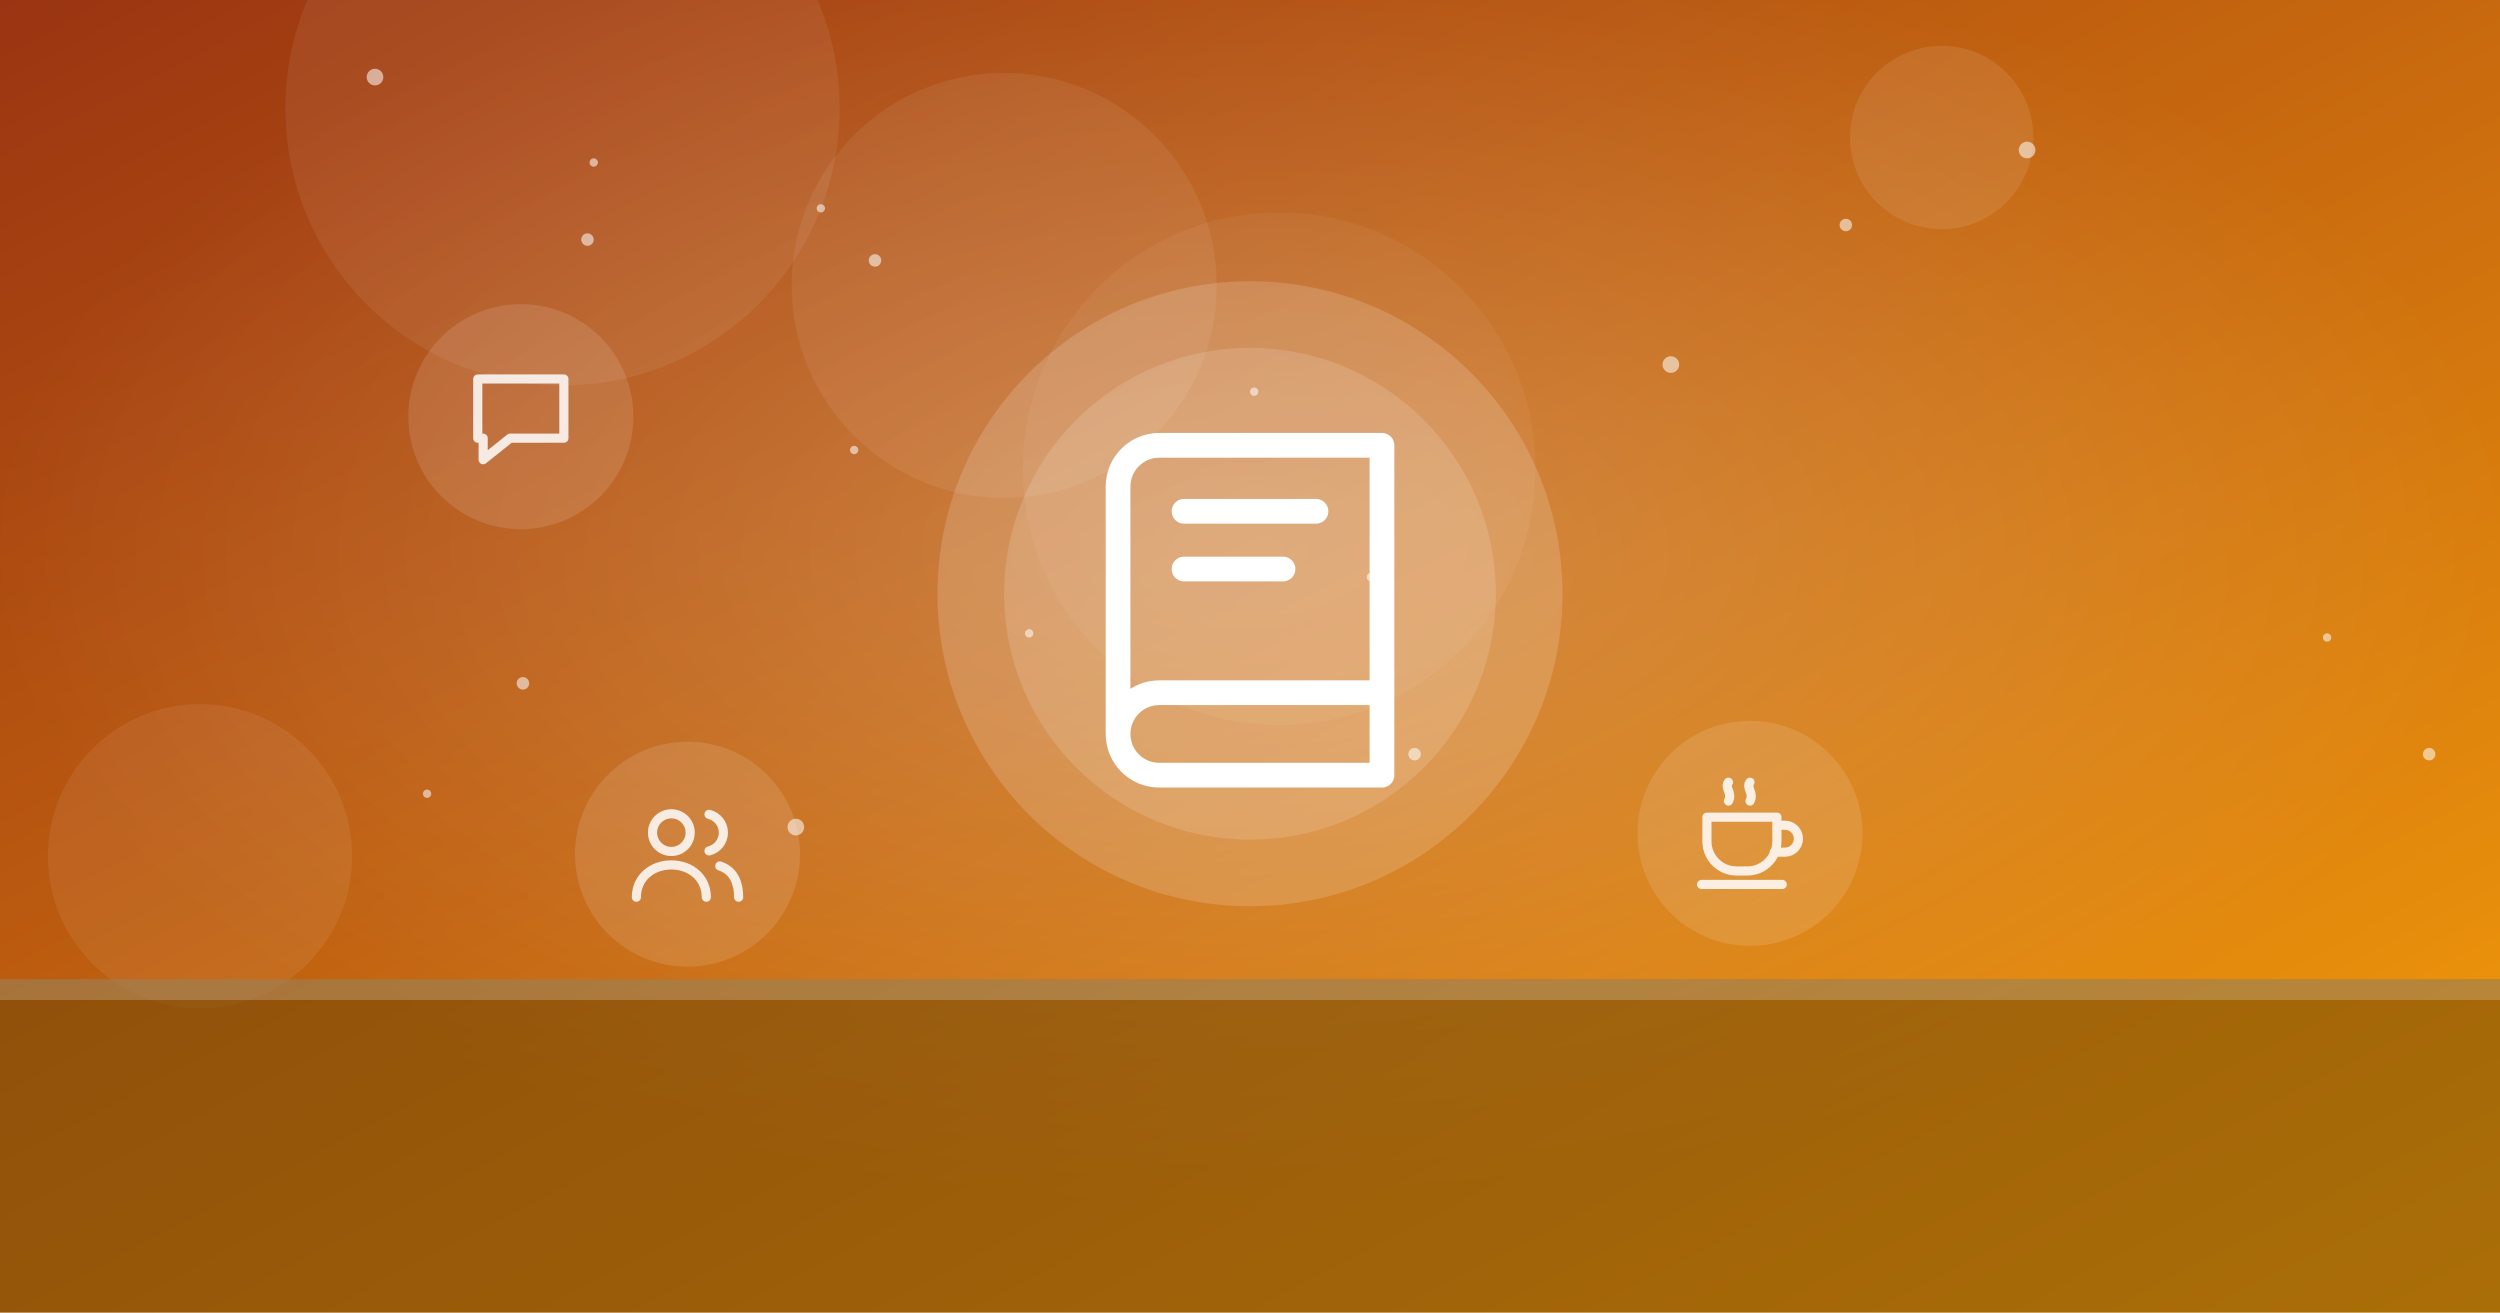
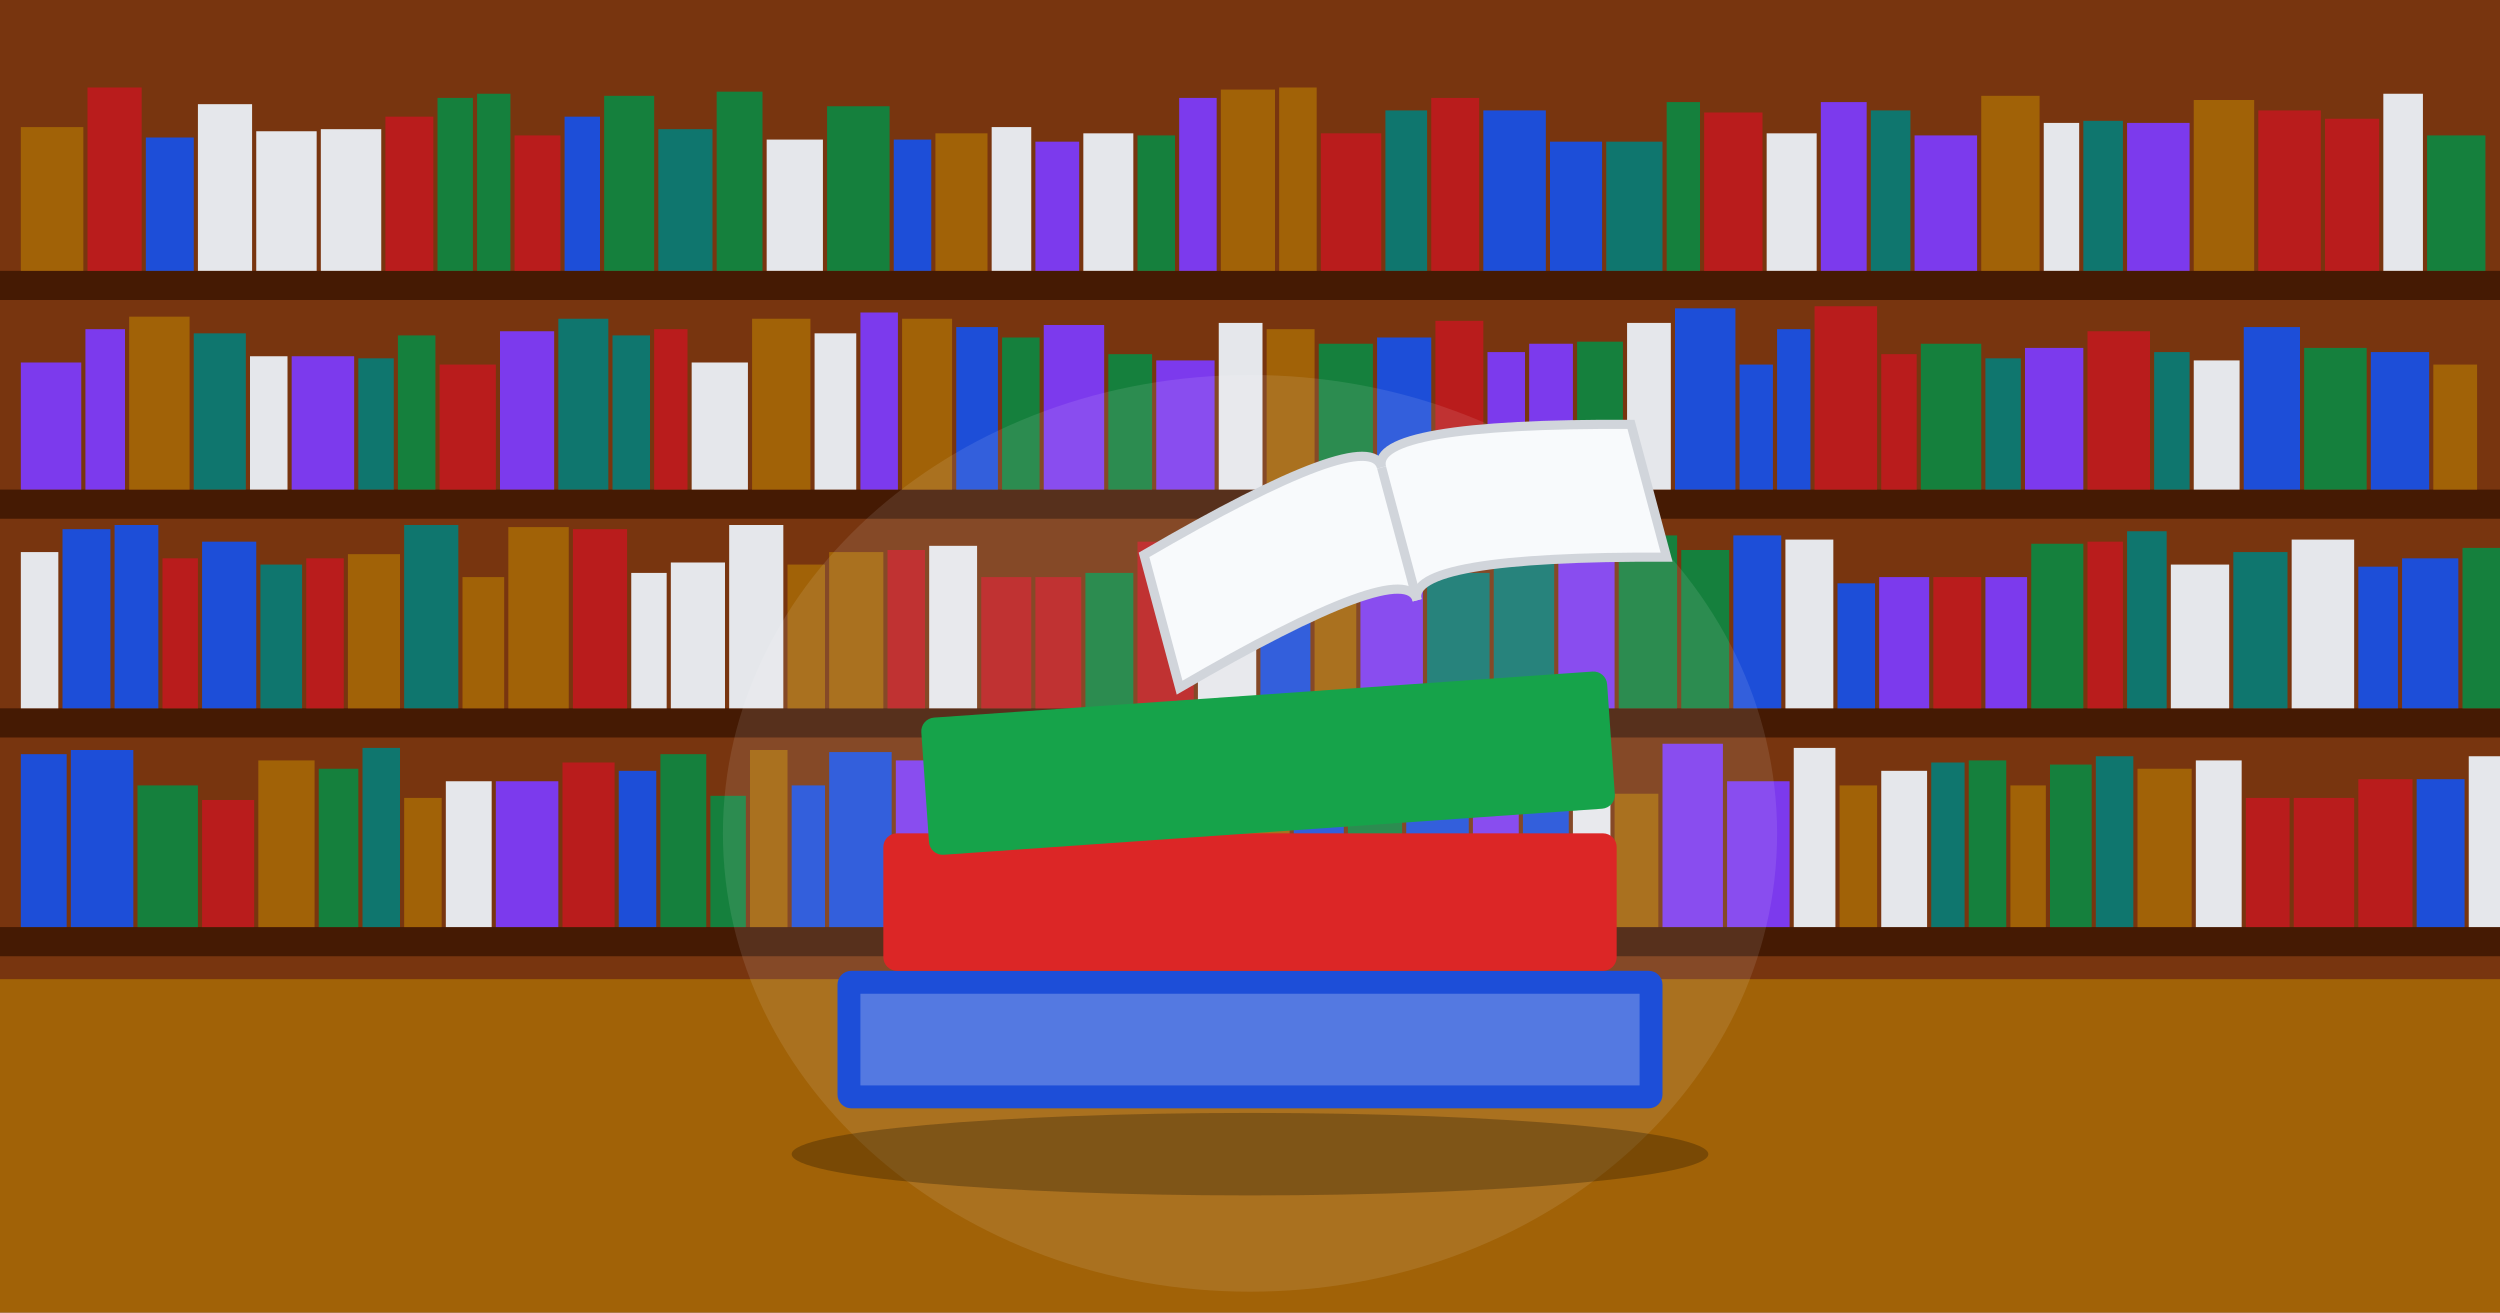
<svg xmlns="http://www.w3.org/2000/svg" viewBox="0 0 1200 630" width="1200" height="630">
-   <defs>
-     <linearGradient id="g" x1="0" y1="0" x2="1" y2="1">
-       <stop offset="0" stop-color="#9a3412" />
-       <stop offset="1" stop-color="#f59e0b" />
-     </linearGradient>
-     <radialGradient id="l" cx=".5" cy=".42" r=".5">
-       <stop offset="0" stop-color="#fff" stop-opacity=".22" />
-       <stop offset="1" stop-color="#fff" stop-opacity="0" />
-     </radialGradient>
-   </defs>
-   <rect width="1200" height="630" fill="url(#g)" />
-   <circle cx="614" cy="225" r="123" fill="#fff" opacity="0.05" />
-   <circle cx="932" cy="66" r="44" fill="#fff" opacity="0.09" />
-   <circle cx="482" cy="137" r="102" fill="#fff" opacity="0.07" />
-   <circle cx="270" cy="52" r="133" fill="#fff" opacity="0.07" />
-   <circle cx="96" cy="411" r="73" fill="#fff" opacity="0.07" />
-   <rect width="1200" height="630" fill="url(#l)" />
-   <rect x="0" y="470" width="1200" height="160" fill="#6e4705" opacity=".55" />
-   <rect x="0" y="470" width="1200" height="10" fill="#fff" opacity=".2" />
-   <circle cx="394" cy="100" r="2" fill="#fff" opacity=".55" />
-   <circle cx="973" cy="72" r="4" fill="#fff" opacity=".55" />
-   <circle cx="679" cy="362" r="3" fill="#fff" opacity=".55" />
-   <circle cx="802" cy="175" r="4" fill="#fff" opacity=".55" />
-   <circle cx="251" cy="328" r="3" fill="#fff" opacity=".55" />
-   <circle cx="285" cy="78" r="2" fill="#fff" opacity=".55" />
-   <circle cx="410" cy="216" r="2" fill="#fff" opacity=".55" />
-   <circle cx="602" cy="188" r="2" fill="#fff" opacity=".55" />
-   <circle cx="1117" cy="306" r="2" fill="#fff" opacity=".55" />
-   <circle cx="282" cy="115" r="3" fill="#fff" opacity=".55" />
-   <circle cx="382" cy="397" r="4" fill="#fff" opacity=".55" />
-   <circle cx="886" cy="108" r="3" fill="#fff" opacity=".55" />
-   <circle cx="420" cy="125" r="3" fill="#fff" opacity=".55" />
-   <circle cx="1166" cy="362" r="3" fill="#fff" opacity=".55" />
-   <circle cx="494" cy="304" r="2" fill="#fff" opacity=".55" />
-   <circle cx="180" cy="37" r="4" fill="#fff" opacity=".55" />
-   <circle cx="205" cy="381" r="2" fill="#fff" opacity=".55" />
-   <circle cx="658" cy="277" r="2" fill="#fff" opacity=".55" />
-   <circle cx="840" cy="400" r="54" fill="#fff" opacity=".12" />
-   <g transform="translate(809.0 369.0) scale(2.583)" fill="none" stroke="#fff" stroke-width="1.7" stroke-linecap="round" stroke-linejoin="round" opacity="0.85">
-     <path d="M4 9h13v4.5A5.5 5.5 0 0 1 11.5 19h-2A5.5 5.5 0 0 1 4 13.5zM17 10.5h1.5a2.5 2.5 0 0 1 0 5H16.5M8 2.5c-.8 1 .8 2 0 3.5M12 2.5c-.8 1 .8 2 0 3.5M3 21.5h15" />
-   </g>
-   <circle cx="250" cy="200" r="54" fill="#fff" opacity=".12" />
-   <g transform="translate(219.0 169.0) scale(2.583)" fill="none" stroke="#fff" stroke-width="1.7" stroke-linecap="round" stroke-linejoin="round" opacity="0.85">
-     <path d="M4 5h16v11H10l-5 4v-4H4z" />
-   </g>
-   <circle cx="330" cy="410" r="54" fill="#fff" opacity=".12" />
-   <g transform="translate(299.0 379.0) scale(2.583)" fill="none" stroke="#fff" stroke-width="1.7" stroke-linecap="round" stroke-linejoin="round" opacity="0.85">
-     <path d="M9 4.5a3.5 3.5 0 1 0 0 7 3.5 3.5 0 0 0 0-7zM2.5 20c0-3.6 2.9-6 6.5-6s6.5 2.4 6.5 6M16 4.6a3.5 3.5 0 0 1 0 6.8M18 14.2c2.2.7 3.5 2.6 3.5 5.8" />
-   </g>
-   <circle cx="600" cy="285" r="150" fill="#fff" opacity=".16" />
-   <circle cx="600" cy="285" r="118" fill="#fff" opacity=".14" />
-   <g transform="translate(505.0 190.0) scale(7.917)" fill="none" stroke="#fff" stroke-width="1.5" stroke-linecap="round" stroke-linejoin="round" opacity="1">
-     <path d="M4 5.5A2.5 2.5 0 0 1 6.5 3H20v15H6.5A2.5 2.5 0 0 0 4 20.5zM4 20.5A2.5 2.5 0 0 0 6.5 23H20v-5M8 7h8M8 10.5h6" />
+   <rect width="1200" height="630" fill="#78350f" />
+   <rect x="0" y="130" width="1200" height="14" fill="#451a03" />
+   <rect x="10" y="61" width="30" height="69" fill="#a16207" />
+   <rect x="42" y="42" width="26" height="88" fill="#b91c1c" />
+   <rect x="70" y="66" width="23" height="64" fill="#1d4ed8" />
+   <rect x="95" y="50" width="26" height="80" fill="#e5e7eb" />
+   <rect x="123" y="63" width="29" height="67" fill="#e5e7eb" />
+   <rect x="154" y="62" width="29" height="68" fill="#e5e7eb" />
+   <rect x="185" y="56" width="23" height="74" fill="#b91c1c" />
+   <rect x="210" y="47" width="17" height="83" fill="#15803d" />
+   <rect x="229" y="45" width="16" height="85" fill="#15803d" />
+   <rect x="247" y="65" width="22" height="65" fill="#b91c1c" />
+   <rect x="271" y="56" width="17" height="74" fill="#1d4ed8" />
+   <rect x="290" y="46" width="24" height="84" fill="#15803d" />
+   <rect x="316" y="62" width="26" height="68" fill="#0f766e" />
+   <rect x="344" y="44" width="22" height="86" fill="#15803d" />
+   <rect x="368" y="67" width="27" height="63" fill="#e5e7eb" />
+   <rect x="397" y="51" width="30" height="79" fill="#15803d" />
+   <rect x="429" y="67" width="18" height="63" fill="#1d4ed8" />
+   <rect x="449" y="64" width="25" height="66" fill="#a16207" />
+   <rect x="476" y="61" width="19" height="69" fill="#e5e7eb" />
+   <rect x="497" y="68" width="21" height="62" fill="#7c3aed" />
+   <rect x="520" y="64" width="24" height="66" fill="#e5e7eb" />
+   <rect x="546" y="65" width="18" height="65" fill="#15803d" />
+   <rect x="566" y="47" width="18" height="83" fill="#7c3aed" />
+   <rect x="586" y="43" width="26" height="87" fill="#a16207" />
+   <rect x="614" y="42" width="18" height="88" fill="#a16207" />
+   <rect x="634" y="64" width="29" height="66" fill="#b91c1c" />
+   <rect x="665" y="53" width="20" height="77" fill="#0f766e" />
+   <rect x="687" y="47" width="23" height="83" fill="#b91c1c" />
+   <rect x="712" y="53" width="30" height="77" fill="#1d4ed8" />
+   <rect x="744" y="68" width="25" height="62" fill="#1d4ed8" />
+   <rect x="771" y="68" width="27" height="62" fill="#0f766e" />
+   <rect x="800" y="49" width="16" height="81" fill="#15803d" />
+   <rect x="818" y="54" width="28" height="76" fill="#b91c1c" />
+   <rect x="848" y="64" width="24" height="66" fill="#e5e7eb" />
+   <rect x="874" y="49" width="22" height="81" fill="#7c3aed" />
+   <rect x="898" y="53" width="19" height="77" fill="#0f766e" />
+   <rect x="919" y="65" width="30" height="65" fill="#7c3aed" />
+   <rect x="951" y="46" width="28" height="84" fill="#a16207" />
+   <rect x="981" y="59" width="17" height="71" fill="#e5e7eb" />
+   <rect x="1000" y="58" width="19" height="72" fill="#0f766e" />
+   <rect x="1021" y="59" width="30" height="71" fill="#7c3aed" />
+   <rect x="1053" y="48" width="29" height="82" fill="#a16207" />
+   <rect x="1084" y="53" width="30" height="77" fill="#b91c1c" />
+   <rect x="1116" y="57" width="26" height="73" fill="#b91c1c" />
+   <rect x="1144" y="45" width="19" height="85" fill="#e5e7eb" />
+   <rect x="1165" y="65" width="28" height="65" fill="#15803d" />
+   <rect x="0" y="235" width="1200" height="14" fill="#451a03" />
+   <rect x="10" y="174" width="29" height="61" fill="#7c3aed" />
+   <rect x="41" y="158" width="19" height="77" fill="#7c3aed" />
+   <rect x="62" y="152" width="29" height="83" fill="#a16207" />
+   <rect x="93" y="160" width="25" height="75" fill="#0f766e" />
+   <rect x="120" y="171" width="18" height="64" fill="#e5e7eb" />
+   <rect x="140" y="171" width="30" height="64" fill="#7c3aed" />
+   <rect x="172" y="172" width="17" height="63" fill="#0f766e" />
+   <rect x="191" y="161" width="18" height="74" fill="#15803d" />
+   <rect x="211" y="175" width="27" height="60" fill="#b91c1c" />
+   <rect x="240" y="159" width="26" height="76" fill="#7c3aed" />
+   <rect x="268" y="153" width="24" height="82" fill="#0f766e" />
+   <rect x="294" y="161" width="18" height="74" fill="#0f766e" />
+   <rect x="314" y="158" width="16" height="77" fill="#b91c1c" />
+   <rect x="332" y="174" width="27" height="61" fill="#e5e7eb" />
+   <rect x="361" y="153" width="28" height="82" fill="#a16207" />
+   <rect x="391" y="160" width="20" height="75" fill="#e5e7eb" />
+   <rect x="413" y="150" width="18" height="85" fill="#7c3aed" />
+   <rect x="433" y="153" width="24" height="82" fill="#a16207" />
+   <rect x="459" y="157" width="20" height="78" fill="#1d4ed8" />
+   <rect x="481" y="162" width="18" height="73" fill="#15803d" />
+   <rect x="501" y="156" width="29" height="79" fill="#7c3aed" />
+   <rect x="532" y="170" width="21" height="65" fill="#15803d" />
+   <rect x="555" y="173" width="28" height="62" fill="#7c3aed" />
+   <rect x="585" y="155" width="21" height="80" fill="#e5e7eb" />
+   <rect x="608" y="158" width="23" height="77" fill="#a16207" />
+   <rect x="633" y="165" width="26" height="70" fill="#15803d" />
+   <rect x="661" y="162" width="26" height="73" fill="#1d4ed8" />
+   <rect x="689" y="154" width="23" height="81" fill="#b91c1c" />
+   <rect x="714" y="169" width="18" height="66" fill="#7c3aed" />
+   <rect x="734" y="165" width="21" height="70" fill="#7c3aed" />
+   <rect x="757" y="164" width="22" height="71" fill="#15803d" />
+   <rect x="781" y="155" width="21" height="80" fill="#e5e7eb" />
+   <rect x="804" y="148" width="29" height="87" fill="#1d4ed8" />
+   <rect x="835" y="175" width="16" height="60" fill="#1d4ed8" />
+   <rect x="853" y="158" width="16" height="77" fill="#1d4ed8" />
+   <rect x="871" y="147" width="30" height="88" fill="#b91c1c" />
+   <rect x="903" y="170" width="17" height="65" fill="#b91c1c" />
+   <rect x="922" y="165" width="29" height="70" fill="#15803d" />
+   <rect x="953" y="172" width="17" height="63" fill="#0f766e" />
+   <rect x="972" y="167" width="28" height="68" fill="#7c3aed" />
+   <rect x="1002" y="159" width="30" height="76" fill="#b91c1c" />
+   <rect x="1034" y="169" width="17" height="66" fill="#0f766e" />
+   <rect x="1053" y="173" width="22" height="62" fill="#e5e7eb" />
+   <rect x="1077" y="157" width="27" height="78" fill="#1d4ed8" />
+   <rect x="1106" y="167" width="30" height="68" fill="#15803d" />
+   <rect x="1138" y="169" width="28" height="66" fill="#1d4ed8" />
+   <rect x="1168" y="175" width="21" height="60" fill="#a16207" />
+   <rect x="0" y="340" width="1200" height="14" fill="#451a03" />
+   <rect x="10" y="265" width="18" height="75" fill="#e5e7eb" />
+   <rect x="30" y="254" width="23" height="86" fill="#1d4ed8" />
+   <rect x="55" y="252" width="21" height="88" fill="#1d4ed8" />
+   <rect x="78" y="268" width="17" height="72" fill="#b91c1c" />
+   <rect x="97" y="260" width="26" height="80" fill="#1d4ed8" />
+   <rect x="125" y="271" width="20" height="69" fill="#0f766e" />
+   <rect x="147" y="268" width="18" height="72" fill="#b91c1c" />
+   <rect x="167" y="266" width="25" height="74" fill="#a16207" />
+   <rect x="194" y="252" width="26" height="88" fill="#0f766e" />
+   <rect x="222" y="277" width="20" height="63" fill="#a16207" />
+   <rect x="244" y="253" width="29" height="87" fill="#a16207" />
+   <rect x="275" y="254" width="26" height="86" fill="#b91c1c" />
+   <rect x="303" y="275" width="17" height="65" fill="#e5e7eb" />
+   <rect x="322" y="270" width="26" height="70" fill="#e5e7eb" />
+   <rect x="350" y="252" width="26" height="88" fill="#e5e7eb" />
+   <rect x="378" y="271" width="18" height="69" fill="#a16207" />
+   <rect x="398" y="265" width="26" height="75" fill="#a16207" />
+   <rect x="426" y="264" width="18" height="76" fill="#b91c1c" />
+   <rect x="446" y="262" width="23" height="78" fill="#e5e7eb" />
+   <rect x="471" y="277" width="24" height="63" fill="#b91c1c" />
+   <rect x="497" y="277" width="22" height="63" fill="#b91c1c" />
+   <rect x="521" y="275" width="23" height="65" fill="#15803d" />
+   <rect x="546" y="260" width="27" height="80" fill="#b91c1c" />
+   <rect x="575" y="276" width="28" height="64" fill="#e5e7eb" />
+   <rect x="605" y="270" width="24" height="70" fill="#1d4ed8" />
+   <rect x="631" y="275" width="20" height="65" fill="#a16207" />
+   <rect x="653" y="274" width="30" height="66" fill="#7c3aed" />
+   <rect x="685" y="275" width="30" height="65" fill="#0f766e" />
+   <rect x="717" y="259" width="29" height="81" fill="#0f766e" />
+   <rect x="748" y="266" width="27" height="74" fill="#7c3aed" />
+   <rect x="777" y="257" width="28" height="83" fill="#15803d" />
+   <rect x="807" y="264" width="23" height="76" fill="#15803d" />
+   <rect x="832" y="257" width="23" height="83" fill="#1d4ed8" />
+   <rect x="857" y="259" width="23" height="81" fill="#e5e7eb" />
+   <rect x="882" y="280" width="18" height="60" fill="#1d4ed8" />
+   <rect x="902" y="277" width="24" height="63" fill="#7c3aed" />
+   <rect x="928" y="277" width="23" height="63" fill="#b91c1c" />
+   <rect x="953" y="277" width="20" height="63" fill="#7c3aed" />
+   <rect x="975" y="261" width="25" height="79" fill="#15803d" />
+   <rect x="1002" y="260" width="17" height="80" fill="#b91c1c" />
+   <rect x="1021" y="255" width="19" height="85" fill="#0f766e" />
+   <rect x="1042" y="271" width="28" height="69" fill="#e5e7eb" />
+   <rect x="1072" y="265" width="26" height="75" fill="#0f766e" />
+   <rect x="1100" y="259" width="30" height="81" fill="#e5e7eb" />
+   <rect x="1132" y="272" width="19" height="68" fill="#1d4ed8" />
+   <rect x="1153" y="268" width="27" height="72" fill="#1d4ed8" />
+   <rect x="1182" y="263" width="26" height="77" fill="#15803d" />
+   <rect x="0" y="445" width="1200" height="14" fill="#451a03" />
+   <rect x="10" y="362" width="22" height="83" fill="#1d4ed8" />
+   <rect x="34" y="360" width="30" height="85" fill="#1d4ed8" />
+   <rect x="66" y="377" width="29" height="68" fill="#15803d" />
+   <rect x="97" y="384" width="25" height="61" fill="#b91c1c" />
+   <rect x="124" y="365" width="27" height="80" fill="#a16207" />
+   <rect x="153" y="369" width="19" height="76" fill="#15803d" />
+   <rect x="174" y="359" width="18" height="86" fill="#0f766e" />
+   <rect x="194" y="383" width="18" height="62" fill="#a16207" />
+   <rect x="214" y="375" width="22" height="70" fill="#e5e7eb" />
+   <rect x="238" y="375" width="30" height="70" fill="#7c3aed" />
+   <rect x="270" y="366" width="25" height="79" fill="#b91c1c" />
+   <rect x="297" y="370" width="18" height="75" fill="#1d4ed8" />
+   <rect x="317" y="362" width="22" height="83" fill="#15803d" />
+   <rect x="341" y="382" width="17" height="63" fill="#15803d" />
+   <rect x="360" y="360" width="18" height="85" fill="#a16207" />
+   <rect x="380" y="377" width="16" height="68" fill="#1d4ed8" />
+   <rect x="398" y="361" width="30" height="84" fill="#1d4ed8" />
+   <rect x="430" y="365" width="18" height="80" fill="#7c3aed" />
+   <rect x="450" y="357" width="19" height="88" fill="#e5e7eb" />
+   <rect x="471" y="360" width="30" height="85" fill="#15803d" />
+   <rect x="503" y="383" width="25" height="62" fill="#7c3aed" />
+   <rect x="530" y="358" width="21" height="87" fill="#15803d" />
+   <rect x="553" y="384" width="17" height="61" fill="#e5e7eb" />
+   <rect x="572" y="365" width="17" height="80" fill="#1d4ed8" />
+   <rect x="591" y="365" width="28" height="80" fill="#a16207" />
+   <rect x="621" y="373" width="24" height="72" fill="#1d4ed8" />
+   <rect x="647" y="358" width="26" height="87" fill="#15803d" />
+   <rect x="675" y="369" width="30" height="76" fill="#1d4ed8" />
+   <rect x="707" y="364" width="22" height="81" fill="#7c3aed" />
+   <rect x="731" y="363" width="22" height="82" fill="#1d4ed8" />
+   <rect x="755" y="382" width="18" height="63" fill="#e5e7eb" />
+   <rect x="775" y="381" width="21" height="64" fill="#a16207" />
+   <rect x="798" y="357" width="29" height="88" fill="#7c3aed" />
+   <rect x="829" y="375" width="30" height="70" fill="#7c3aed" />
+   <rect x="861" y="359" width="20" height="86" fill="#e5e7eb" />
+   <rect x="883" y="377" width="18" height="68" fill="#a16207" />
+   <rect x="903" y="370" width="22" height="75" fill="#e5e7eb" />
+   <rect x="927" y="366" width="16" height="79" fill="#0f766e" />
+   <rect x="945" y="365" width="18" height="80" fill="#15803d" />
+   <rect x="965" y="377" width="17" height="68" fill="#a16207" />
+   <rect x="984" y="367" width="20" height="78" fill="#15803d" />
+   <rect x="1006" y="363" width="18" height="82" fill="#0f766e" />
+   <rect x="1026" y="369" width="26" height="76" fill="#a16207" />
+   <rect x="1054" y="365" width="22" height="80" fill="#e5e7eb" />
+   <rect x="1078" y="383" width="21" height="62" fill="#b91c1c" />
+   <rect x="1101" y="383" width="29" height="62" fill="#b91c1c" />
+   <rect x="1132" y="374" width="26" height="71" fill="#b91c1c" />
+   <rect x="1160" y="374" width="23" height="71" fill="#1d4ed8" />
+   <rect x="1185" y="363" width="29" height="82" fill="#e5e7eb" />
+   <rect y="470" width="1200" height="160" fill="#a16207" />
+   <ellipse cx="600" cy="400" rx="253" ry="220" fill="#fff" opacity=".10" />
+   <g transform="translate(600.0 400.0) rotate(0) scale(1.100)">
+     <ellipse cx="0" cy="140" rx="200" ry="18" fill="#000" opacity="0.25" />
+     <rect x="-180" y="60" width="360" height="60" rx="6" fill="#1d4ed8" />
+     <rect x="-170" y="70" width="340" height="40" fill="#f8fafc" opacity=".25" />
+     <rect x="-160" y="0" width="320" height="60" rx="6" fill="#dc2626" />
+     <rect x="-140" y="-60" width="300" height="60" rx="6" fill="#16a34a" transform="rotate(-4)" />
+     <g transform="translate(60 -150) rotate(-15)">
+       <path d="M-110 0 Q0 -30 0 -10 Q0 -30 110 0 V60 Q0 30 0 50 Q0 30 -110 60Z" fill="#f8fafc" stroke="#d1d5db" stroke-width="4" />
+       <line x1="0" y1="-10" x2="0" y2="50" stroke="#d1d5db" stroke-width="4" />
+     </g>
  </g>
</svg>
